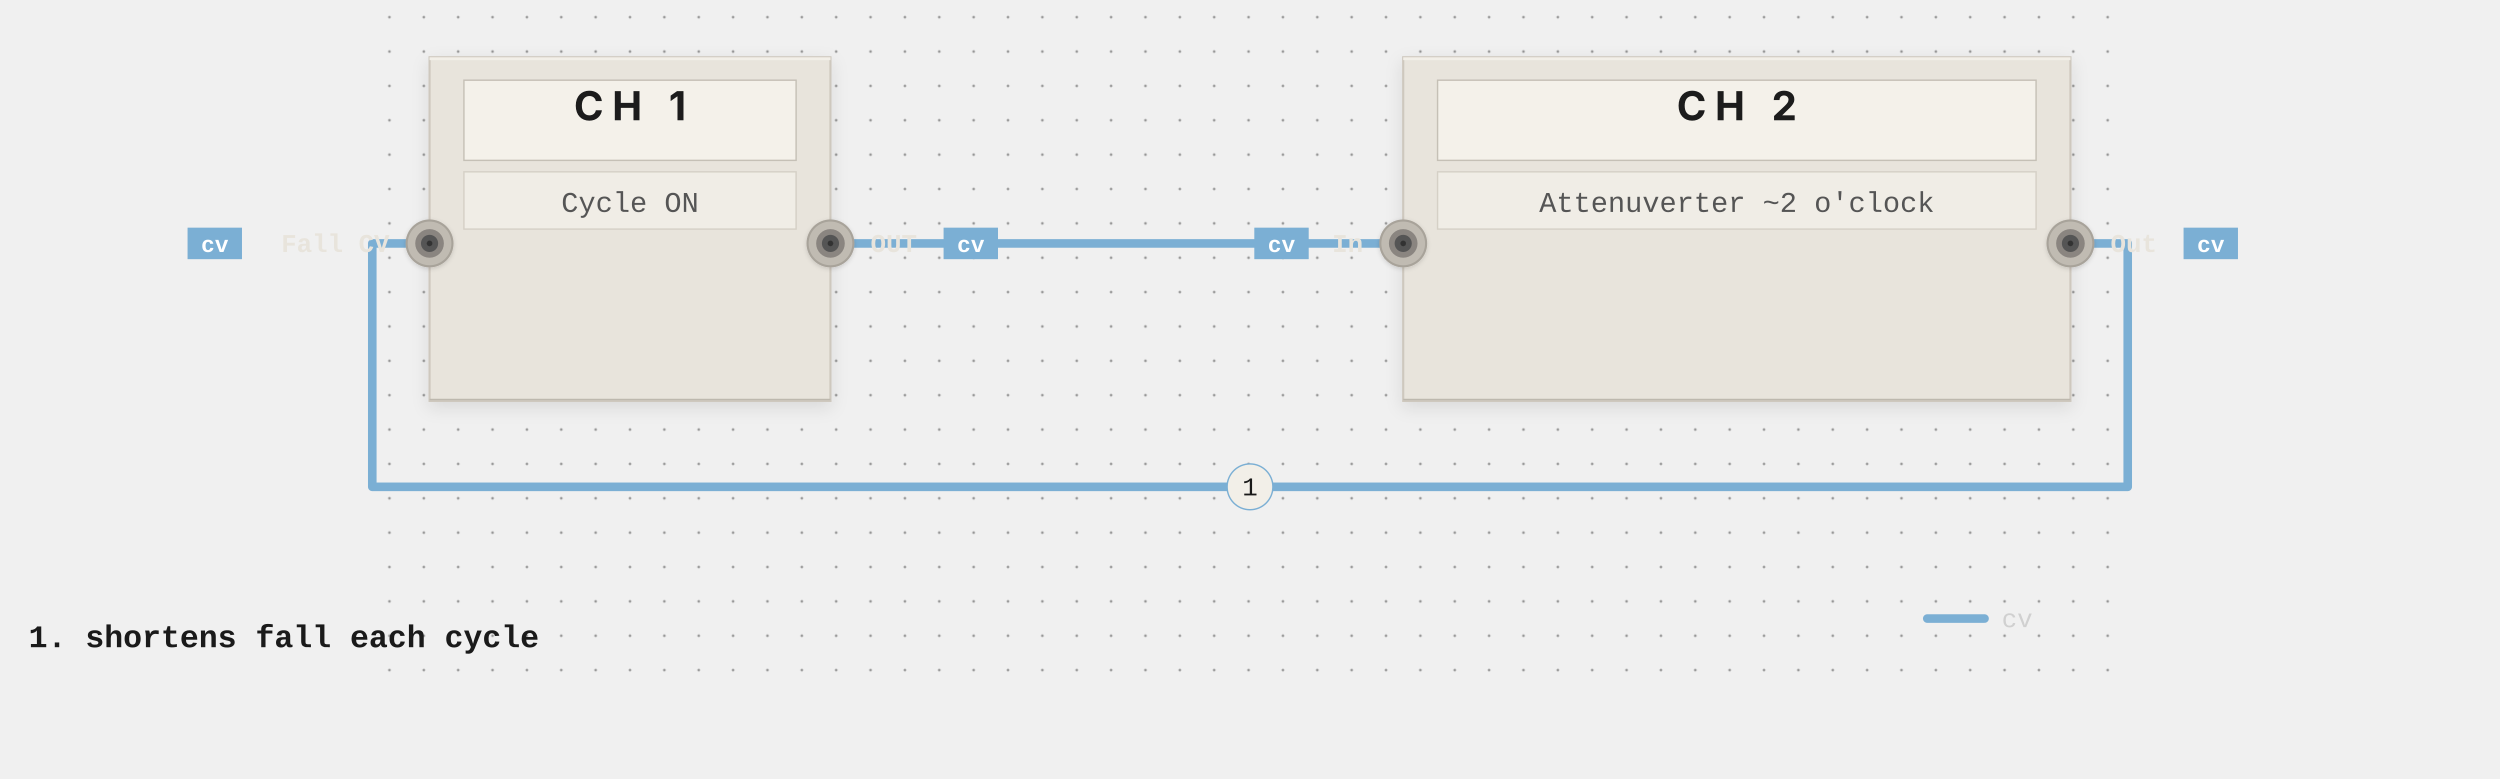
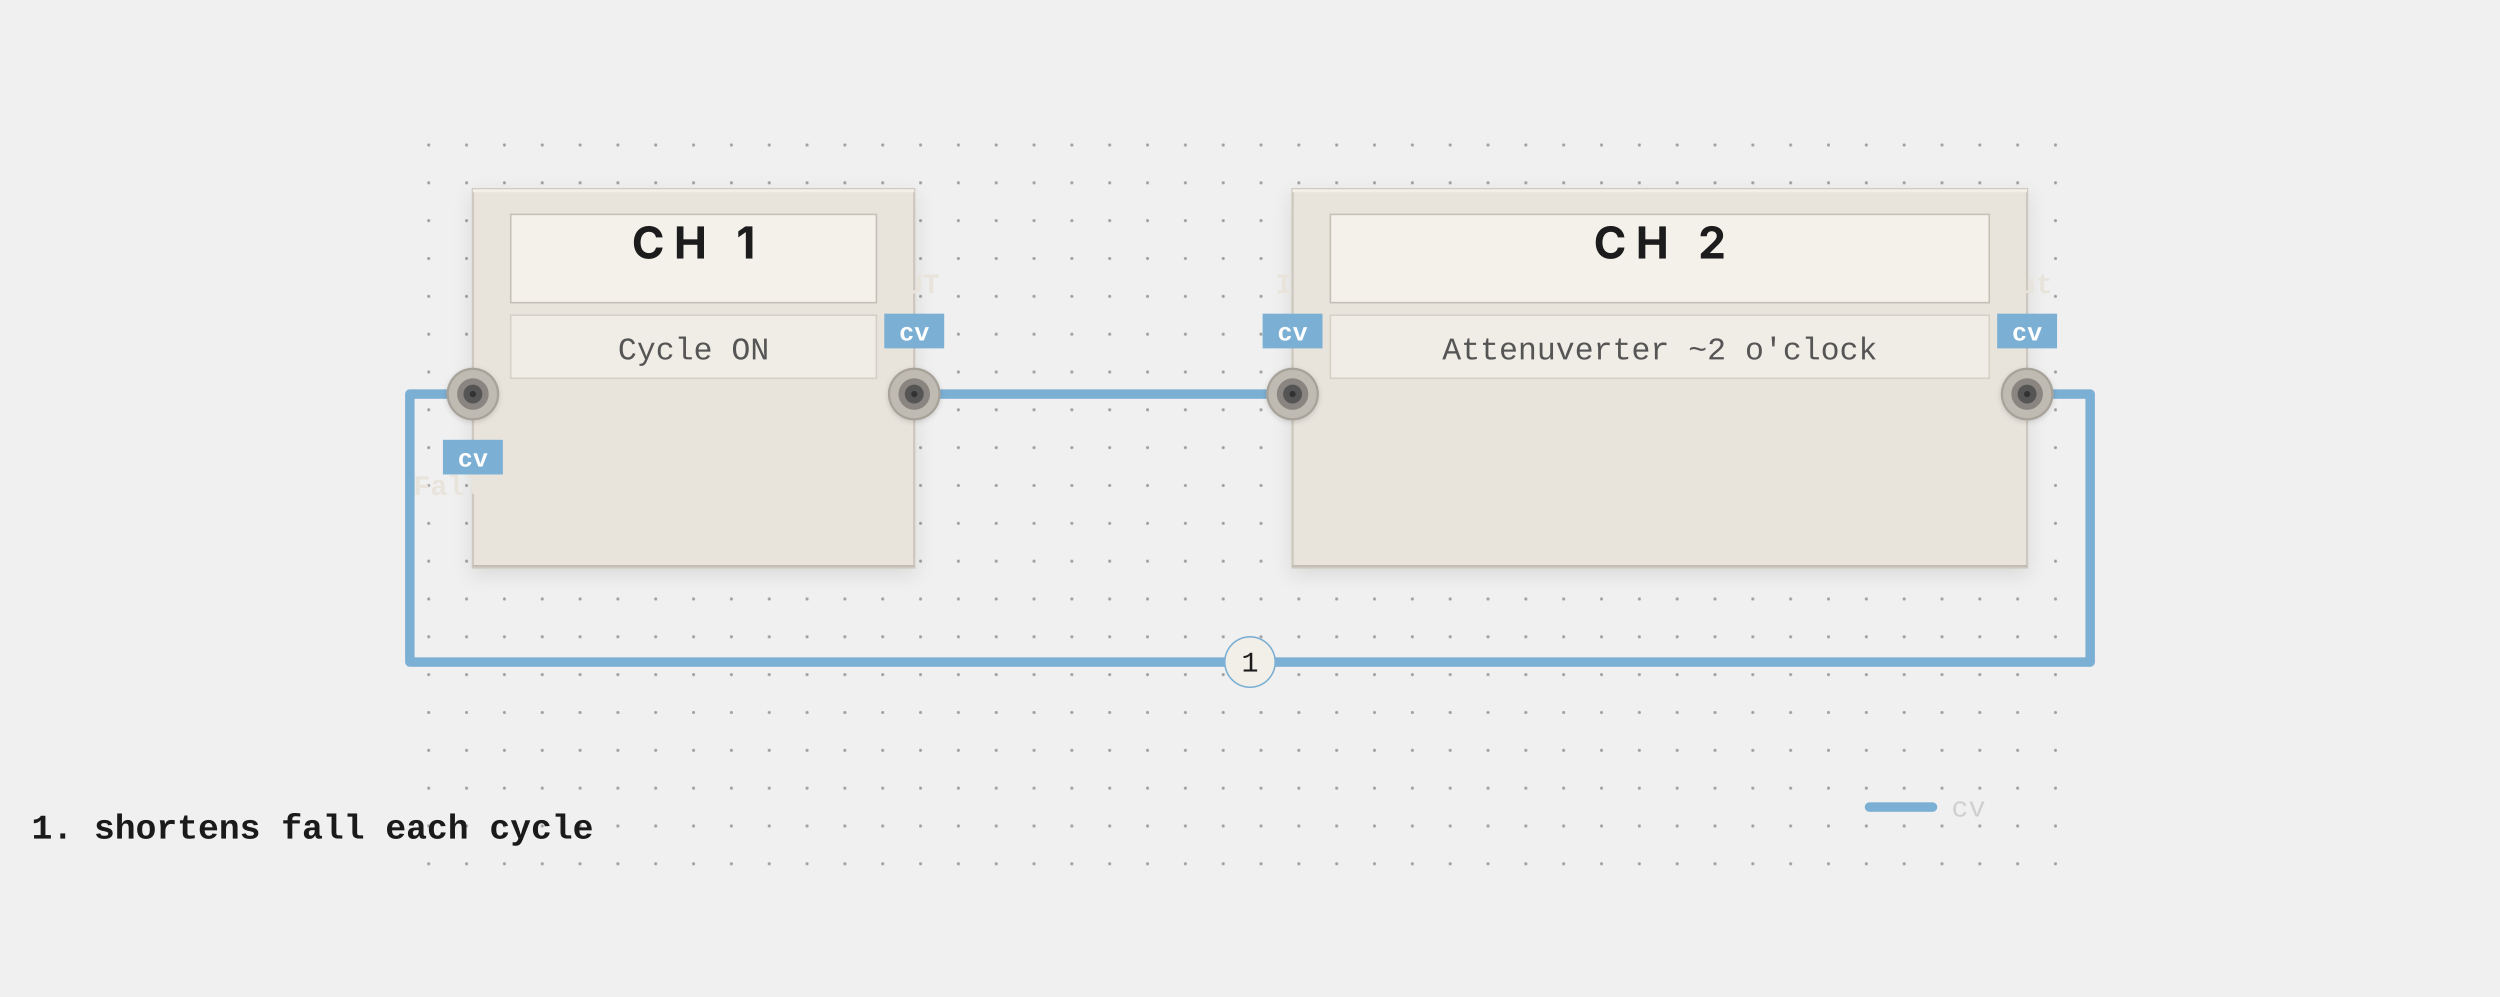
- <svg xmlns="http://www.w3.org/2000/svg" viewBox="-130 0 873 272" width="100%" data-pf-min-width="873" role="img" aria-labelledby="pf-c1cff3-title pf-c1cff3-desc">
+ <svg xmlns="http://www.w3.org/2000/svg" viewBox="-130 -40 793 316" width="100%" data-pf-min-width="793" role="img" aria-labelledby="pf-8682e0-title pf-8682e0-desc">
  <style>@media print { .pf-panel, .pf-jack { filter: none; } }</style>
  <defs>
-     <filter id="pf-c1cff3-panel-shadow" x="-20%" y="-20%" width="140%" height="140%">
+     <filter id="pf-8682e0-panel-shadow" x="-20%" y="-20%" width="140%" height="140%">
      <feDropShadow dx="0" dy="2" stdDeviation="3" flood-opacity="0.1" />
    </filter>
-     <filter id="pf-c1cff3-jack-shadow" x="-20%" y="-20%" width="140%" height="140%">
+     <filter id="pf-8682e0-jack-shadow" x="-20%" y="-20%" width="140%" height="140%">
      <feDropShadow dx="0" dy="0.5" stdDeviation="0.8" flood-opacity="0.15" />
    </filter>
-     <pattern id="pf-c1cff3-dots" width="12" height="12" patternUnits="userSpaceOnUse">
+     <pattern id="pf-8682e0-dots" width="12" height="12" patternUnits="userSpaceOnUse">
      <circle cx="6" cy="6" r="0.5" fill="#555555" opacity="0.5" />
    </pattern>
  </defs>
  <g class="pf-layer-bg">
-     <rect width="613" height="236" fill="url(#pf-c1cff3-dots)" />
+     <rect width="533" height="236" fill="url(#pf-8682e0-dots)" />
  </g>
  <g class="pf-layer-cables">
-     <path d="M 160 85 C 240 85, 280 85, 360 85" stroke="#7bafd4" stroke-width="3" fill="none" stroke-linecap="round" stroke-linejoin="round" data-connection="conn-0" data-signal="cv" />
-     <path d="M 593 85 L 613 85 L 613 170 L 0 170 L 0 85 L 20 85" stroke="#7bafd4" stroke-width="3" fill="none" stroke-linecap="round" stroke-linejoin="round" data-connection="conn-1" data-signal="cv" />
+     <path d="M 160 85 C 208 85, 232 85, 280 85" stroke="#7bafd4" stroke-width="3" fill="none" stroke-linecap="round" stroke-linejoin="round" data-connection="conn-0" data-signal="cv" />
+     <path d="M 513 85 L 533 85 L 533 170 L 0 170 L 0 85 L 20 85" stroke="#7bafd4" stroke-width="3" fill="none" stroke-linecap="round" stroke-linejoin="round" data-connection="conn-1" data-signal="cv" />
    <circle cx="160" cy="85" r="3.5" fill="#6a9ec3" />
-     <circle cx="360" cy="85" r="3.5" fill="#6a9ec3" />
-     <circle cx="593" cy="85" r="3.5" fill="#6a9ec3" />
+     <circle cx="280" cy="85" r="3.5" fill="#6a9ec3" />
+     <circle cx="513" cy="85" r="3.5" fill="#6a9ec3" />
    <circle cx="20" cy="85" r="3.5" fill="#6a9ec3" />
  </g>
  <g class="pf-layer-panels">
-     <g data-module="MATHS" filter="url(#pf-c1cff3-panel-shadow)">
+     <g data-module="MATHS" filter="url(#pf-8682e0-panel-shadow)">
      <rect x="20" y="20" width="140" height="120" fill="#e8e4dc" stroke="#cec8be" stroke-width="0.75" rx="0" />
      <line x1="20" y1="20.5" x2="160" y2="20.5" stroke="#f2efe8" stroke-width="1" />
      <line x1="20" y1="139.5" x2="160" y2="139.5" stroke="#bdb8ae" stroke-width="0.5" />
      <rect x="32" y="28" width="116" height="28" fill="#f4f1ea" stroke="#c5c0b6" stroke-width="0.5" />
      <text x="90" y="42" text-anchor="middle" font-family="system-ui, -apple-system, BlinkMacSystemFont, 'Segoe UI', sans-serif" font-size="14" font-weight="700" fill="#1a1a1a" letter-spacing="3">CH 1</text>
    </g>
-     <g data-module="MATHS" filter="url(#pf-c1cff3-panel-shadow)">
-       <rect x="360" y="20" width="233" height="120" fill="#e8e4dc" stroke="#cec8be" stroke-width="0.75" rx="0" />
-       <line x1="360" y1="20.5" x2="593" y2="20.5" stroke="#f2efe8" stroke-width="1" />
-       <line x1="360" y1="139.5" x2="593" y2="139.5" stroke="#bdb8ae" stroke-width="0.5" />
-       <rect x="372" y="28" width="209" height="28" fill="#f4f1ea" stroke="#c5c0b6" stroke-width="0.5" />
-       <text x="476.5" y="42" text-anchor="middle" font-family="system-ui, -apple-system, BlinkMacSystemFont, 'Segoe UI', sans-serif" font-size="14" font-weight="700" fill="#1a1a1a" letter-spacing="3">CH 2</text>
+     <g data-module="MATHS" filter="url(#pf-8682e0-panel-shadow)">
+       <rect x="280" y="20" width="233" height="120" fill="#e8e4dc" stroke="#cec8be" stroke-width="0.75" rx="0" />
+       <line x1="280" y1="20.5" x2="513" y2="20.5" stroke="#f2efe8" stroke-width="1" />
+       <line x1="280" y1="139.5" x2="513" y2="139.5" stroke="#bdb8ae" stroke-width="0.5" />
+       <rect x="292" y="28" width="209" height="28" fill="#f4f1ea" stroke="#c5c0b6" stroke-width="0.5" />
+       <text x="396.5" y="42" text-anchor="middle" font-family="system-ui, -apple-system, BlinkMacSystemFont, 'Segoe UI', sans-serif" font-size="14" font-weight="700" fill="#1a1a1a" letter-spacing="3">CH 2</text>
    </g>
  </g>
  <g class="pf-layer-params">
    <rect x="32" y="60" width="116" height="20" fill="#f0ede6" stroke="#d5d0c6" stroke-width="0.5" />
    <text x="90" y="74" text-anchor="middle" font-family="'SF Mono', 'Fira Code', Consolas, 'Courier New', monospace" font-size="10" fill="#555555">Cycle ON</text>
-     <rect x="372" y="60" width="209" height="20" fill="#f0ede6" stroke="#d5d0c6" stroke-width="0.5" />
-     <text x="476.5" y="74" text-anchor="middle" font-family="'SF Mono', 'Fira Code', Consolas, 'Courier New', monospace" font-size="10" fill="#555555">Attenuverter ~2 o'clock</text>
+     <rect x="292" y="60" width="209" height="20" fill="#f0ede6" stroke="#d5d0c6" stroke-width="0.5" />
+     <text x="396.5" y="74" text-anchor="middle" font-family="'SF Mono', 'Fira Code', Consolas, 'Courier New', monospace" font-size="10" fill="#555555">Attenuverter ~2 o'clock</text>
  </g>
  <g class="pf-layer-jacks">
-     <g data-port="maths--ch-1.fall cv" filter="url(#pf-c1cff3-jack-shadow)">
+     <g data-port="maths--ch-1.fall cv" filter="url(#pf-8682e0-jack-shadow)">
      <circle cx="20" cy="85" r="8" fill="#c0bbb2" stroke="#a8a39a" stroke-width="0.75" />
      <circle cx="20" cy="85" r="5" fill="#8a8580" />
      <circle cx="20" cy="85" r="3" fill="#555555" />
      <circle cx="20" cy="85" r="1" fill="#333333" />
    </g>
-     <g data-port="maths--ch-1.out" filter="url(#pf-c1cff3-jack-shadow)">
+     <g data-port="maths--ch-1.out" filter="url(#pf-8682e0-jack-shadow)">
      <circle cx="160" cy="85" r="8" fill="#c0bbb2" stroke="#a8a39a" stroke-width="0.75" />
      <circle cx="160" cy="85" r="5" fill="#8a8580" />
      <circle cx="160" cy="85" r="3" fill="#555555" />
      <circle cx="160" cy="85" r="1" fill="#333333" />
    </g>
-     <g data-port="maths--ch-2.in" filter="url(#pf-c1cff3-jack-shadow)">
-       <circle cx="360" cy="85" r="8" fill="#c0bbb2" stroke="#a8a39a" stroke-width="0.75" />
-       <circle cx="360" cy="85" r="5" fill="#8a8580" />
-       <circle cx="360" cy="85" r="3" fill="#555555" />
-       <circle cx="360" cy="85" r="1" fill="#333333" />
+     <g data-port="maths--ch-2.in" filter="url(#pf-8682e0-jack-shadow)">
+       <circle cx="280" cy="85" r="8" fill="#c0bbb2" stroke="#a8a39a" stroke-width="0.75" />
+       <circle cx="280" cy="85" r="5" fill="#8a8580" />
+       <circle cx="280" cy="85" r="3" fill="#555555" />
+       <circle cx="280" cy="85" r="1" fill="#333333" />
    </g>
-     <g data-port="maths--ch-2.out" filter="url(#pf-c1cff3-jack-shadow)">
-       <circle cx="593" cy="85" r="8" fill="#c0bbb2" stroke="#a8a39a" stroke-width="0.75" />
-       <circle cx="593" cy="85" r="5" fill="#8a8580" />
-       <circle cx="593" cy="85" r="3" fill="#555555" />
-       <circle cx="593" cy="85" r="1" fill="#333333" />
+     <g data-port="maths--ch-2.out" filter="url(#pf-8682e0-jack-shadow)">
+       <circle cx="513" cy="85" r="8" fill="#c0bbb2" stroke="#a8a39a" stroke-width="0.75" />
+       <circle cx="513" cy="85" r="5" fill="#8a8580" />
+       <circle cx="513" cy="85" r="3" fill="#555555" />
+       <circle cx="513" cy="85" r="1" fill="#333333" />
    </g>
  </g>
  <g class="pf-layer-labels">
-     <text x="6" y="88" font-family="'SF Mono', 'Fira Code', Consolas, 'Courier New', monospace" font-size="9" fill="#e8e4dc" font-weight="600" text-anchor="end">Fall CV</text>
-     <rect class="pf-port-pill" x="-64.5" y="79.5" width="19" height="11" rx="0" fill="#7bafd4" data-signal="cv" />
-     <text class="pf-port-pill-text" x="-55" y="88" text-anchor="middle" font-family="'SF Mono', 'Fira Code', Consolas, 'Courier New', monospace" font-size="8" fill="#ffffff" font-weight="600">cv</text>
-     <text x="174" y="88" font-family="'SF Mono', 'Fira Code', Consolas, 'Courier New', monospace" font-size="9" fill="#e8e4dc" font-weight="600" text-anchor="start">OUT</text>
-     <rect class="pf-port-pill" x="199.5" y="79.5" width="19" height="11" rx="0" fill="#7bafd4" data-signal="cv" />
-     <text class="pf-port-pill-text" x="209" y="88" text-anchor="middle" font-family="'SF Mono', 'Fira Code', Consolas, 'Courier New', monospace" font-size="8" fill="#ffffff" font-weight="600">cv</text>
-     <text x="346" y="88" font-family="'SF Mono', 'Fira Code', Consolas, 'Courier New', monospace" font-size="9" fill="#e8e4dc" font-weight="600" text-anchor="end">In</text>
-     <rect class="pf-port-pill" x="308" y="79.5" width="19" height="11" rx="0" fill="#7bafd4" data-signal="cv" />
-     <text class="pf-port-pill-text" x="317.5" y="88" text-anchor="middle" font-family="'SF Mono', 'Fira Code', Consolas, 'Courier New', monospace" font-size="8" fill="#ffffff" font-weight="600">cv</text>
-     <text x="607" y="88" font-family="'SF Mono', 'Fira Code', Consolas, 'Courier New', monospace" font-size="9" fill="#e8e4dc" font-weight="600" text-anchor="start">Out</text>
-     <rect class="pf-port-pill" x="632.5" y="79.5" width="19" height="11" rx="0" fill="#7bafd4" data-signal="cv" />
-     <text class="pf-port-pill-text" x="642" y="88" text-anchor="middle" font-family="'SF Mono', 'Fira Code', Consolas, 'Courier New', monospace" font-size="8" fill="#ffffff" font-weight="600">cv</text>
+     <text x="20" y="117" font-family="'SF Mono', 'Fira Code', Consolas, 'Courier New', monospace" font-size="9" fill="#e8e4dc" font-weight="600" text-anchor="middle">Fall CV</text>
+     <rect class="pf-port-pill" x="10.5" y="99.5" width="19" height="11" rx="0" fill="#7bafd4" data-signal="cv" />
+     <text class="pf-port-pill-text" x="20" y="108" text-anchor="middle" font-family="'SF Mono', 'Fira Code', Consolas, 'Courier New', monospace" font-size="8" fill="#ffffff" font-weight="600">cv</text>
+     <text x="160" y="53" font-family="'SF Mono', 'Fira Code', Consolas, 'Courier New', monospace" font-size="9" fill="#e8e4dc" font-weight="600" text-anchor="middle">OUT</text>
+     <rect class="pf-port-pill" x="150.5" y="59.5" width="19" height="11" rx="0" fill="#7bafd4" data-signal="cv" />
+     <text class="pf-port-pill-text" x="160" y="68" text-anchor="middle" font-family="'SF Mono', 'Fira Code', Consolas, 'Courier New', monospace" font-size="8" fill="#ffffff" font-weight="600">cv</text>
+     <text x="280" y="53" font-family="'SF Mono', 'Fira Code', Consolas, 'Courier New', monospace" font-size="9" fill="#e8e4dc" font-weight="600" text-anchor="middle">In</text>
+     <rect class="pf-port-pill" x="270.5" y="59.5" width="19" height="11" rx="0" fill="#7bafd4" data-signal="cv" />
+     <text class="pf-port-pill-text" x="280" y="68" text-anchor="middle" font-family="'SF Mono', 'Fira Code', Consolas, 'Courier New', monospace" font-size="8" fill="#ffffff" font-weight="600">cv</text>
+     <text x="513" y="53" font-family="'SF Mono', 'Fira Code', Consolas, 'Courier New', monospace" font-size="9" fill="#e8e4dc" font-weight="600" text-anchor="middle">Out</text>
+     <rect class="pf-port-pill" x="503.5" y="59.5" width="19" height="11" rx="0" fill="#7bafd4" data-signal="cv" />
+     <text class="pf-port-pill-text" x="513" y="68" text-anchor="middle" font-family="'SF Mono', 'Fira Code', Consolas, 'Courier New', monospace" font-size="8" fill="#ffffff" font-weight="600">cv</text>
  </g>
  <g class="pf-layer-annotations">
-     <circle cx="306.5" cy="170" r="8" fill="#f2efe8" stroke="#7bafd4" stroke-width="0.5" data-annotation-marker="1" />
-     <text x="306.5" y="173" text-anchor="middle" font-family="'SF Mono', 'Fira Code', Consolas, 'Courier New', monospace" font-size="9" fill="#1a1a1a">1</text>
+     <circle cx="266.5" cy="170" r="8" fill="#f2efe8" stroke="#7bafd4" stroke-width="0.5" data-annotation-marker="1" />
+     <text x="266.5" y="173" text-anchor="middle" font-family="'SF Mono', 'Fira Code', Consolas, 'Courier New', monospace" font-size="9" fill="#1a1a1a">1</text>
    <text x="-120" y="226" font-family="'SF Mono', 'Fira Code', Consolas, 'Courier New', monospace" font-size="11" font-weight="600" fill="#1a1a1a">1. shortens fall each cycle</text>
  </g>
  <g class="pf-layer-legend">
-     <g transform="translate(543, 216)">
+     <g transform="translate(463, 216)">
      <line x1="0" y1="0" x2="20" y2="0" stroke="#7bafd4" stroke-width="3" stroke-linecap="round" />
      <text x="26" y="3" font-family="'SF Mono', 'Fira Code', Consolas, 'Courier New', monospace" font-size="9" fill="#d0d0d0">cv</text>
    </g>
  </g>
</svg>
